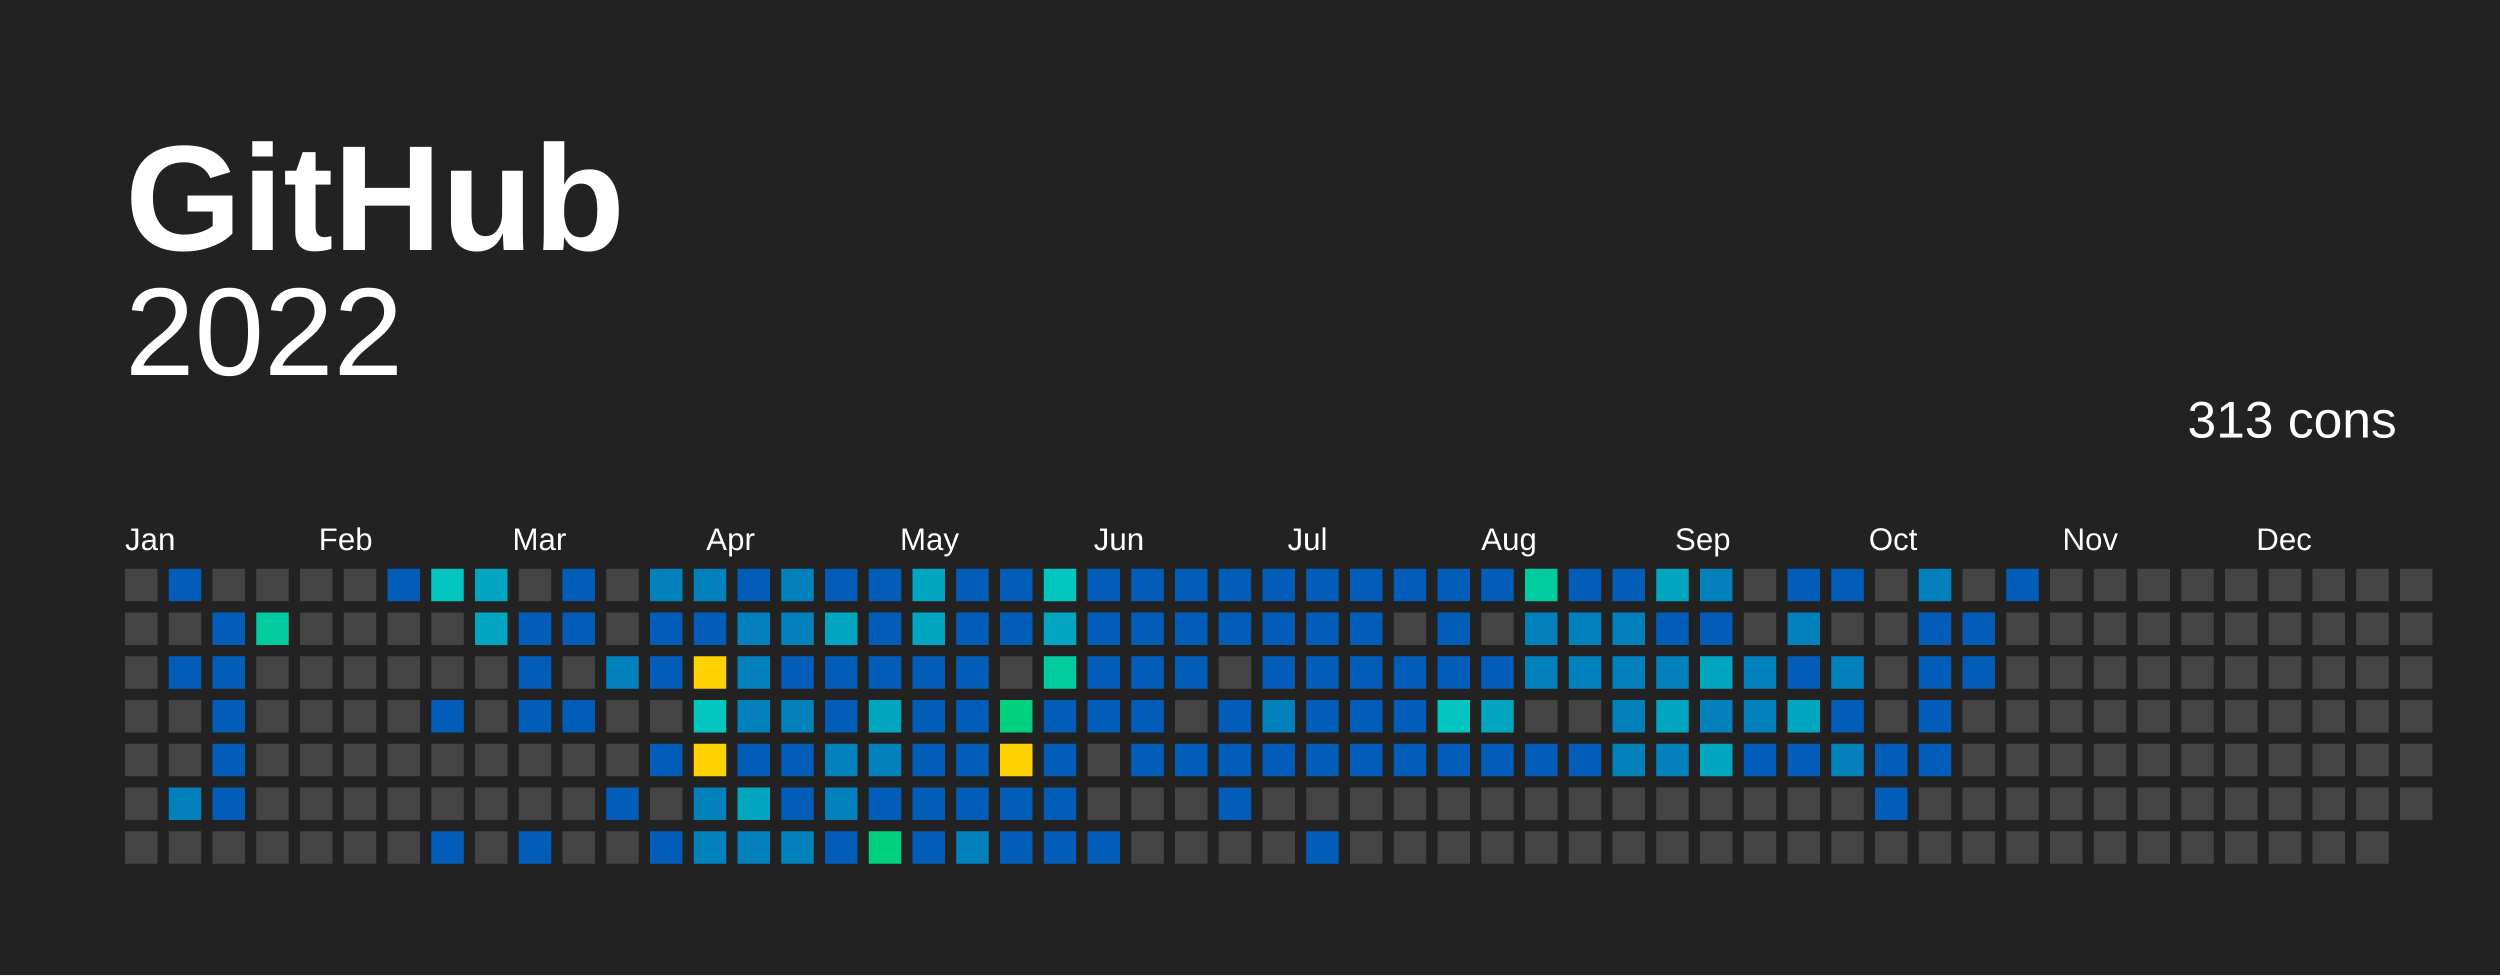
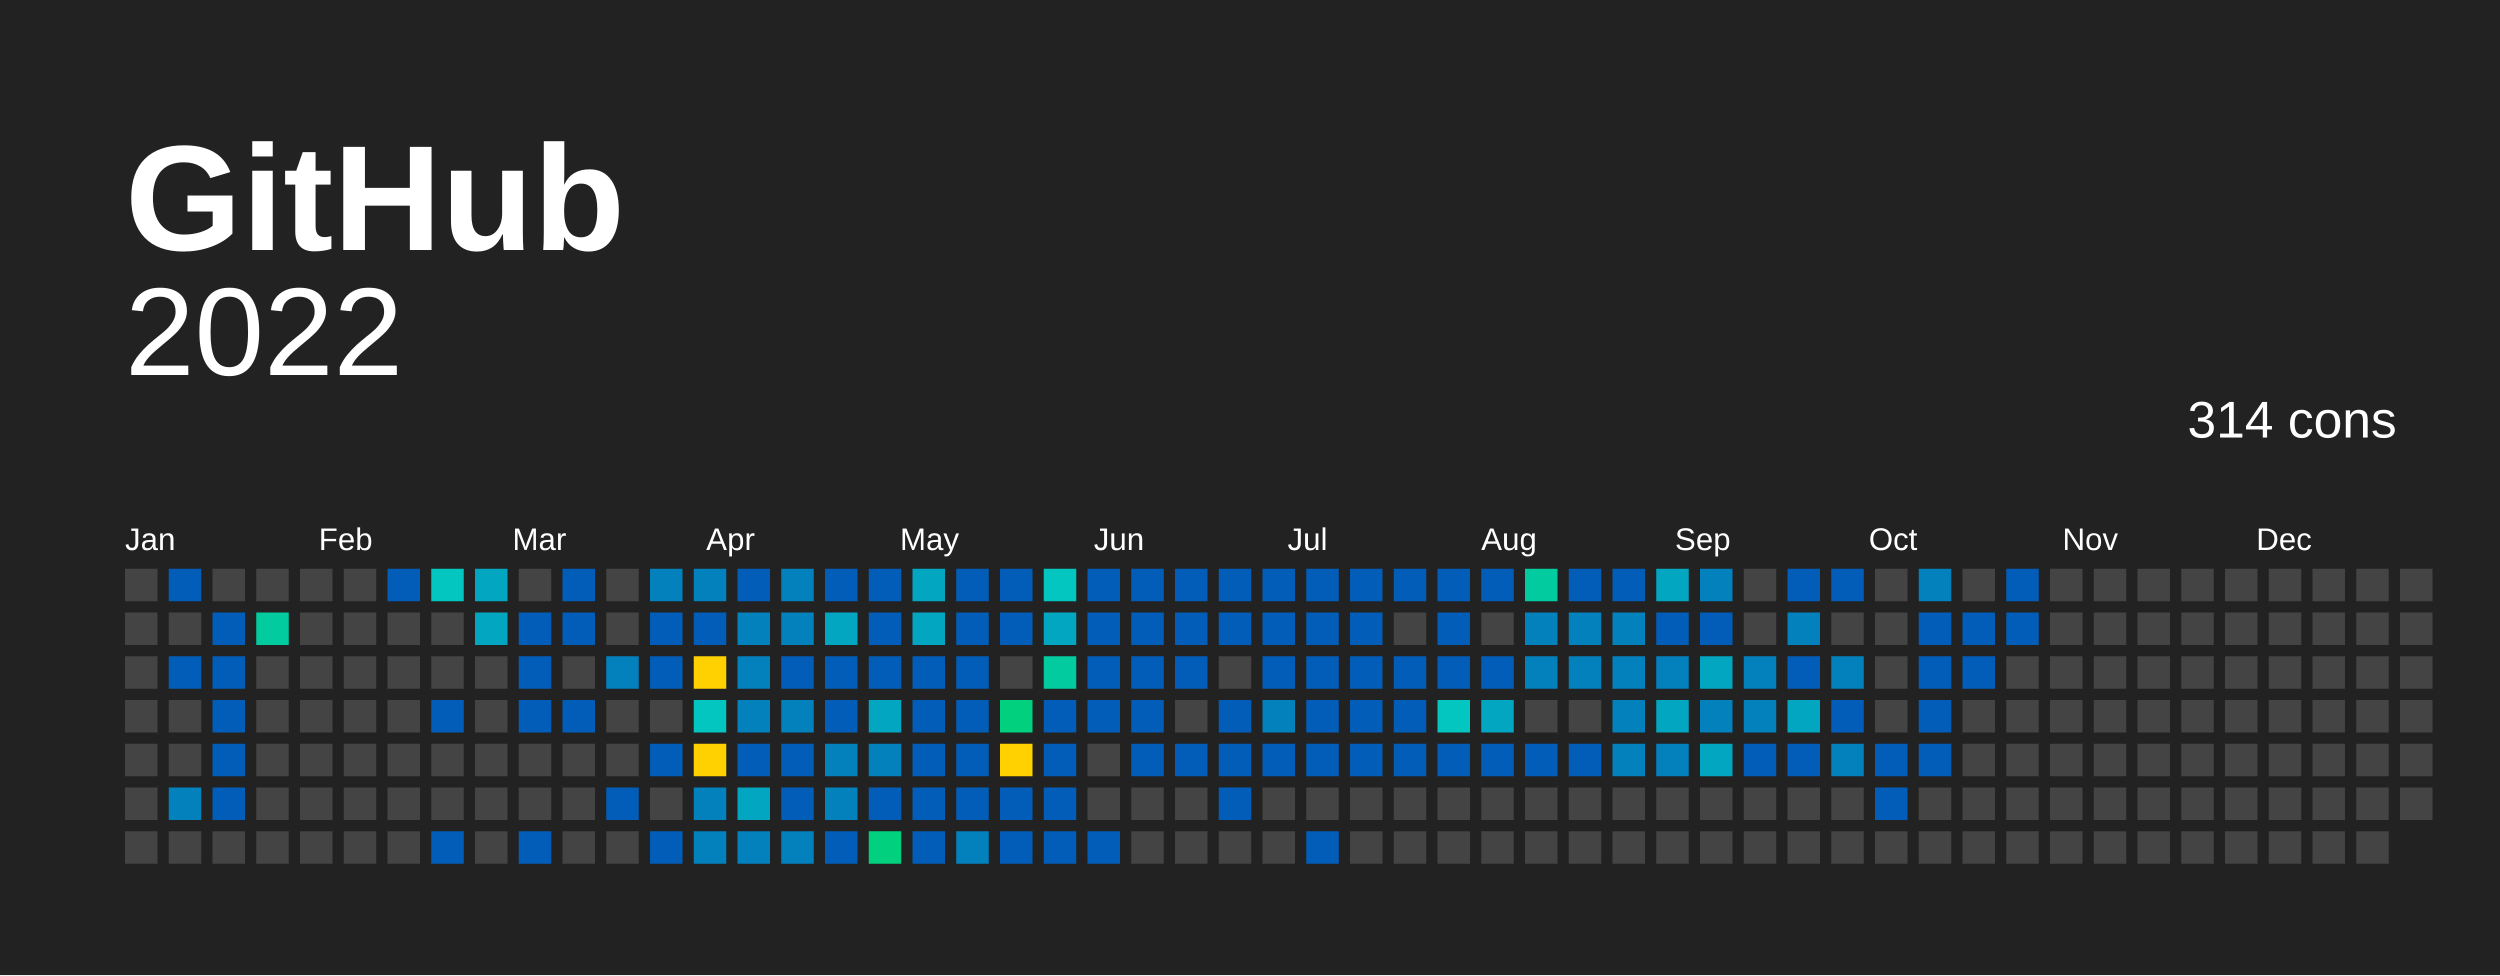
<svg xmlns="http://www.w3.org/2000/svg" baseProfile="full" height="78mm" version="1.1" viewBox="0,0,200,78" width="200mm">
  <defs />
  <rect fill="#222222" height="78" width="200" x="0" y="0" />
  <text fill="#FFFFFF" style="font-size:12px; font-family:Arial; font-weight:bold;" x="10" y="20">  GitHub</text>
  <text alignment-baseline="hanging" fill="#FFFFFF" style="font-size:10.0px; font-family:Arial;" x="10" y="30">2022</text>
-   <text alignment-baseline="hanging" fill="#FFFFFF" style="font-size:4.125px; font-family:Arial;" x="175" y="35">313 cons</text>
+   <text alignment-baseline="hanging" fill="#FFFFFF" style="font-size:4.125px; font-family:Arial;" x="175" y="35">314 cons</text>
  <text fill="#FFFFFF" style="font-size:2.5px; font-family:Arial" x="10.0" y="44">Jan</text>
  <text fill="#FFFFFF" style="font-size:2.5px; font-family:Arial" x="25.5" y="44">Feb</text>
  <text fill="#FFFFFF" style="font-size:2.5px; font-family:Arial" x="41.0" y="44">Mar</text>
  <text fill="#FFFFFF" style="font-size:2.5px; font-family:Arial" x="56.5" y="44">Apr</text>
  <text fill="#FFFFFF" style="font-size:2.5px; font-family:Arial" x="72.0" y="44">May</text>
  <text fill="#FFFFFF" style="font-size:2.5px; font-family:Arial" x="87.5" y="44">Jun</text>
  <text fill="#FFFFFF" style="font-size:2.5px; font-family:Arial" x="103.0" y="44">Jul</text>
  <text fill="#FFFFFF" style="font-size:2.5px; font-family:Arial" x="118.5" y="44">Aug</text>
  <text fill="#FFFFFF" style="font-size:2.5px; font-family:Arial" x="134.0" y="44">Sep</text>
  <text fill="#FFFFFF" style="font-size:2.5px; font-family:Arial" x="149.5" y="44">Oct</text>
  <text fill="#FFFFFF" style="font-size:2.5px; font-family:Arial" x="165.0" y="44">Nov</text>
  <text fill="#FFFFFF" style="font-size:2.5px; font-family:Arial" x="180.5" y="44">Dec</text>
  <rect fill="#444444" height="2.6" width="2.6" x="10.0" y="45.5" />
  <rect fill="#444444" height="2.6" width="2.6" x="10.0" y="49.0" />
  <rect fill="#444444" height="2.6" width="2.6" x="10.0" y="52.5" />
  <rect fill="#444444" height="2.6" width="2.6" x="10.0" y="56.0" />
  <rect fill="#444444" height="2.6" width="2.6" x="10.0" y="59.5" />
  <rect fill="#444444" height="2.6" width="2.6" x="10.0" y="63.0" />
  <rect fill="#444444" height="2.6" width="2.6" x="10.0" y="66.5" />
  <rect fill="#025db8" height="2.6" width="2.6" x="13.5" y="45.5" />
  <rect fill="#444444" height="2.6" width="2.6" x="13.5" y="49.0" />
  <rect fill="#025db8" height="2.6" width="2.6" x="13.5" y="52.5" />
  <rect fill="#444444" height="2.6" width="2.6" x="13.5" y="56.0" />
  <rect fill="#444444" height="2.6" width="2.6" x="13.5" y="59.5" />
  <rect fill="#0281bd" height="2.6" width="2.6" x="13.5" y="63.0" />
  <rect fill="#444444" height="2.6" width="2.6" x="13.5" y="66.5" />
  <rect fill="#444444" height="2.6" width="2.6" x="17.0" y="45.5" />
  <rect fill="#025db8" height="2.6" width="2.6" x="17.0" y="49.0" />
  <rect fill="#025db8" height="2.6" width="2.6" x="17.0" y="52.5" />
  <rect fill="#025db8" height="2.6" width="2.6" x="17.0" y="56.0" />
  <rect fill="#025db8" height="2.6" width="2.6" x="17.0" y="59.5" />
  <rect fill="#025db8" height="2.6" width="2.6" x="17.0" y="63.0" />
  <rect fill="#444444" height="2.6" width="2.6" x="17.0" y="66.5" />
  <rect fill="#444444" height="2.6" width="2.6" x="20.5" y="45.5" />
  <rect fill="#02cba0" height="2.6" width="2.6" x="20.5" y="49.0" />
  <rect fill="#444444" height="2.6" width="2.6" x="20.5" y="52.5" />
  <rect fill="#444444" height="2.6" width="2.6" x="20.5" y="56.0" />
  <rect fill="#444444" height="2.6" width="2.6" x="20.5" y="59.5" />
  <rect fill="#444444" height="2.6" width="2.6" x="20.5" y="63.0" />
  <rect fill="#444444" height="2.6" width="2.6" x="20.5" y="66.5" />
  <rect fill="#444444" height="2.6" width="2.6" x="24.0" y="45.5" />
  <rect fill="#444444" height="2.6" width="2.6" x="24.0" y="49.0" />
  <rect fill="#444444" height="2.6" width="2.6" x="24.0" y="52.5" />
  <rect fill="#444444" height="2.6" width="2.6" x="24.0" y="56.0" />
  <rect fill="#444444" height="2.6" width="2.6" x="24.0" y="59.5" />
  <rect fill="#444444" height="2.6" width="2.6" x="24.0" y="63.0" />
  <rect fill="#444444" height="2.6" width="2.6" x="24.0" y="66.5" />
  <rect fill="#444444" height="2.6" width="2.6" x="27.5" y="45.5" />
  <rect fill="#444444" height="2.6" width="2.6" x="27.5" y="49.0" />
  <rect fill="#444444" height="2.6" width="2.6" x="27.5" y="52.5" />
  <rect fill="#444444" height="2.6" width="2.6" x="27.5" y="56.0" />
  <rect fill="#444444" height="2.6" width="2.6" x="27.5" y="59.5" />
  <rect fill="#444444" height="2.6" width="2.6" x="27.5" y="63.0" />
  <rect fill="#444444" height="2.6" width="2.6" x="27.5" y="66.5" />
  <rect fill="#025db8" height="2.6" width="2.6" x="31.0" y="45.5" />
  <rect fill="#444444" height="2.6" width="2.6" x="31.0" y="49.0" />
  <rect fill="#444444" height="2.6" width="2.6" x="31.0" y="52.5" />
  <rect fill="#444444" height="2.6" width="2.6" x="31.0" y="56.0" />
  <rect fill="#444444" height="2.6" width="2.6" x="31.0" y="59.5" />
  <rect fill="#444444" height="2.6" width="2.6" x="31.0" y="63.0" />
  <rect fill="#444444" height="2.6" width="2.6" x="31.0" y="66.5" />
  <rect fill="#02c6bf" height="2.6" width="2.6" x="34.5" y="45.5" />
  <rect fill="#444444" height="2.6" width="2.6" x="34.5" y="49.0" />
  <rect fill="#444444" height="2.6" width="2.6" x="34.5" y="52.5" />
  <rect fill="#025db8" height="2.6" width="2.6" x="34.5" y="56.0" />
  <rect fill="#444444" height="2.6" width="2.6" x="34.5" y="59.5" />
  <rect fill="#444444" height="2.6" width="2.6" x="34.5" y="63.0" />
  <rect fill="#025db8" height="2.6" width="2.6" x="34.5" y="66.5" />
  <rect fill="#02a6c1" height="2.6" width="2.6" x="38.0" y="45.5" />
  <rect fill="#02a6c1" height="2.6" width="2.6" x="38.0" y="49.0" />
  <rect fill="#444444" height="2.6" width="2.6" x="38.0" y="52.5" />
  <rect fill="#444444" height="2.6" width="2.6" x="38.0" y="56.0" />
  <rect fill="#444444" height="2.6" width="2.6" x="38.0" y="59.5" />
  <rect fill="#444444" height="2.6" width="2.6" x="38.0" y="63.0" />
  <rect fill="#444444" height="2.6" width="2.6" x="38.0" y="66.5" />
  <rect fill="#444444" height="2.6" width="2.6" x="41.5" y="45.5" />
  <rect fill="#025db8" height="2.6" width="2.6" x="41.5" y="49.0" />
  <rect fill="#025db8" height="2.6" width="2.6" x="41.5" y="52.5" />
  <rect fill="#025db8" height="2.6" width="2.6" x="41.5" y="56.0" />
  <rect fill="#444444" height="2.6" width="2.6" x="41.5" y="59.5" />
  <rect fill="#444444" height="2.6" width="2.6" x="41.5" y="63.0" />
  <rect fill="#025db8" height="2.6" width="2.6" x="41.5" y="66.5" />
  <rect fill="#025db8" height="2.6" width="2.6" x="45.0" y="45.5" />
  <rect fill="#025db8" height="2.6" width="2.6" x="45.0" y="49.0" />
  <rect fill="#444444" height="2.6" width="2.6" x="45.0" y="52.5" />
  <rect fill="#025db8" height="2.6" width="2.6" x="45.0" y="56.0" />
  <rect fill="#444444" height="2.6" width="2.6" x="45.0" y="59.5" />
  <rect fill="#444444" height="2.6" width="2.6" x="45.0" y="63.0" />
  <rect fill="#444444" height="2.6" width="2.6" x="45.0" y="66.5" />
  <rect fill="#444444" height="2.6" width="2.6" x="48.5" y="45.5" />
  <rect fill="#444444" height="2.6" width="2.6" x="48.5" y="49.0" />
  <rect fill="#0281bd" height="2.6" width="2.6" x="48.5" y="52.5" />
  <rect fill="#444444" height="2.6" width="2.6" x="48.5" y="56.0" />
  <rect fill="#444444" height="2.6" width="2.6" x="48.5" y="59.5" />
  <rect fill="#025db8" height="2.6" width="2.6" x="48.5" y="63.0" />
  <rect fill="#444444" height="2.6" width="2.6" x="48.5" y="66.5" />
  <rect fill="#0281bd" height="2.6" width="2.6" x="52.0" y="45.5" />
  <rect fill="#025db8" height="2.6" width="2.6" x="52.0" y="49.0" />
  <rect fill="#025db8" height="2.6" width="2.6" x="52.0" y="52.5" />
  <rect fill="#444444" height="2.6" width="2.6" x="52.0" y="56.0" />
  <rect fill="#025db8" height="2.6" width="2.6" x="52.0" y="59.5" />
  <rect fill="#444444" height="2.6" width="2.6" x="52.0" y="63.0" />
  <rect fill="#025db8" height="2.6" width="2.6" x="52.0" y="66.5" />
  <rect fill="#0281bd" height="2.6" width="2.6" x="55.5" y="45.5" />
  <rect fill="#025db8" height="2.6" width="2.6" x="55.5" y="49.0" />
  <rect fill="#ffd100" height="2.6" width="2.6" x="55.5" y="52.5" />
  <rect fill="#02c6bf" height="2.6" width="2.6" x="55.5" y="56.0" />
  <rect fill="#ffd100" height="2.6" width="2.6" x="55.5" y="59.5" />
  <rect fill="#0281bd" height="2.6" width="2.6" x="55.5" y="63.0" />
  <rect fill="#0281bd" height="2.6" width="2.6" x="55.5" y="66.5" />
  <rect fill="#025db8" height="2.6" width="2.6" x="59.0" y="45.5" />
  <rect fill="#0281bd" height="2.6" width="2.6" x="59.0" y="49.0" />
  <rect fill="#0281bd" height="2.6" width="2.6" x="59.0" y="52.5" />
  <rect fill="#0281bd" height="2.6" width="2.6" x="59.0" y="56.0" />
  <rect fill="#025db8" height="2.6" width="2.6" x="59.0" y="59.5" />
  <rect fill="#02a6c1" height="2.6" width="2.6" x="59.0" y="63.0" />
  <rect fill="#0281bd" height="2.6" width="2.6" x="59.0" y="66.5" />
  <rect fill="#0281bd" height="2.6" width="2.6" x="62.5" y="45.5" />
  <rect fill="#0281bd" height="2.6" width="2.6" x="62.5" y="49.0" />
  <rect fill="#025db8" height="2.6" width="2.6" x="62.5" y="52.5" />
  <rect fill="#0281bd" height="2.6" width="2.6" x="62.5" y="56.0" />
  <rect fill="#025db8" height="2.6" width="2.6" x="62.5" y="59.5" />
  <rect fill="#025db8" height="2.6" width="2.6" x="62.5" y="63.0" />
  <rect fill="#0281bd" height="2.6" width="2.6" x="62.5" y="66.5" />
  <rect fill="#025db8" height="2.6" width="2.6" x="66.0" y="45.5" />
  <rect fill="#02a6c1" height="2.6" width="2.6" x="66.0" y="49.0" />
  <rect fill="#025db8" height="2.6" width="2.6" x="66.0" y="52.5" />
  <rect fill="#025db8" height="2.6" width="2.6" x="66.0" y="56.0" />
  <rect fill="#0281bd" height="2.6" width="2.6" x="66.0" y="59.5" />
  <rect fill="#0281bd" height="2.6" width="2.6" x="66.0" y="63.0" />
  <rect fill="#025db8" height="2.6" width="2.6" x="66.0" y="66.5" />
  <rect fill="#025db8" height="2.6" width="2.6" x="69.5" y="45.5" />
  <rect fill="#025db8" height="2.6" width="2.6" x="69.5" y="49.0" />
  <rect fill="#025db8" height="2.6" width="2.6" x="69.5" y="52.5" />
  <rect fill="#02a6c1" height="2.6" width="2.6" x="69.5" y="56.0" />
  <rect fill="#0281bd" height="2.6" width="2.6" x="69.5" y="59.5" />
  <rect fill="#025db8" height="2.6" width="2.6" x="69.5" y="63.0" />
  <rect fill="#01d07e" height="2.6" width="2.6" x="69.5" y="66.5" />
  <rect fill="#02a6c1" height="2.6" width="2.6" x="73.0" y="45.5" />
  <rect fill="#02a6c1" height="2.6" width="2.6" x="73.0" y="49.0" />
  <rect fill="#025db8" height="2.6" width="2.6" x="73.0" y="52.5" />
  <rect fill="#025db8" height="2.6" width="2.6" x="73.0" y="56.0" />
  <rect fill="#025db8" height="2.6" width="2.6" x="73.0" y="59.5" />
  <rect fill="#025db8" height="2.6" width="2.6" x="73.0" y="63.0" />
  <rect fill="#025db8" height="2.6" width="2.6" x="73.0" y="66.5" />
  <rect fill="#025db8" height="2.6" width="2.6" x="76.5" y="45.5" />
  <rect fill="#025db8" height="2.6" width="2.6" x="76.5" y="49.0" />
  <rect fill="#025db8" height="2.6" width="2.6" x="76.5" y="52.5" />
  <rect fill="#025db8" height="2.6" width="2.6" x="76.5" y="56.0" />
  <rect fill="#025db8" height="2.6" width="2.6" x="76.5" y="59.5" />
  <rect fill="#025db8" height="2.6" width="2.6" x="76.5" y="63.0" />
  <rect fill="#0281bd" height="2.6" width="2.6" x="76.5" y="66.5" />
  <rect fill="#025db8" height="2.6" width="2.6" x="80.0" y="45.5" />
  <rect fill="#025db8" height="2.6" width="2.6" x="80.0" y="49.0" />
  <rect fill="#444444" height="2.6" width="2.6" x="80.0" y="52.5" />
  <rect fill="#01d07e" height="2.6" width="2.6" x="80.0" y="56.0" />
  <rect fill="#FFD100" height="2.6" width="2.6" x="80.0" y="59.5" />
  <rect fill="#025db8" height="2.6" width="2.6" x="80.0" y="63.0" />
  <rect fill="#025db8" height="2.6" width="2.6" x="80.0" y="66.5" />
  <rect fill="#02c6bf" height="2.6" width="2.6" x="83.5" y="45.5" />
  <rect fill="#02a6c1" height="2.6" width="2.6" x="83.5" y="49.0" />
  <rect fill="#02cba0" height="2.6" width="2.6" x="83.5" y="52.5" />
  <rect fill="#025db8" height="2.6" width="2.6" x="83.5" y="56.0" />
  <rect fill="#025db8" height="2.6" width="2.6" x="83.5" y="59.5" />
  <rect fill="#025db8" height="2.6" width="2.6" x="83.5" y="63.0" />
  <rect fill="#025db8" height="2.6" width="2.6" x="83.5" y="66.5" />
  <rect fill="#025db8" height="2.6" width="2.6" x="87.0" y="45.5" />
  <rect fill="#025db8" height="2.6" width="2.6" x="87.0" y="49.0" />
  <rect fill="#025db8" height="2.6" width="2.6" x="87.0" y="52.5" />
  <rect fill="#025db8" height="2.6" width="2.6" x="87.0" y="56.0" />
  <rect fill="#444444" height="2.6" width="2.6" x="87.0" y="59.5" />
  <rect fill="#444444" height="2.6" width="2.6" x="87.0" y="63.0" />
  <rect fill="#025db8" height="2.6" width="2.6" x="87.0" y="66.5" />
  <rect fill="#025db8" height="2.6" width="2.6" x="90.5" y="45.5" />
  <rect fill="#025db8" height="2.6" width="2.6" x="90.5" y="49.0" />
  <rect fill="#025db8" height="2.6" width="2.6" x="90.5" y="52.5" />
  <rect fill="#025db8" height="2.6" width="2.6" x="90.5" y="56.0" />
  <rect fill="#025db8" height="2.6" width="2.6" x="90.5" y="59.5" />
  <rect fill="#444444" height="2.6" width="2.6" x="90.5" y="63.0" />
  <rect fill="#444444" height="2.6" width="2.6" x="90.5" y="66.5" />
  <rect fill="#025db8" height="2.6" width="2.6" x="94.0" y="45.5" />
  <rect fill="#025db8" height="2.6" width="2.6" x="94.0" y="49.0" />
  <rect fill="#025db8" height="2.6" width="2.6" x="94.0" y="52.5" />
  <rect fill="#444444" height="2.6" width="2.6" x="94.0" y="56.0" />
  <rect fill="#025db8" height="2.6" width="2.6" x="94.0" y="59.5" />
  <rect fill="#444444" height="2.6" width="2.6" x="94.0" y="63.0" />
  <rect fill="#444444" height="2.6" width="2.6" x="94.0" y="66.5" />
  <rect fill="#025db8" height="2.6" width="2.6" x="97.5" y="45.5" />
  <rect fill="#025db8" height="2.6" width="2.6" x="97.5" y="49.0" />
  <rect fill="#444444" height="2.6" width="2.6" x="97.5" y="52.5" />
  <rect fill="#025db8" height="2.6" width="2.6" x="97.5" y="56.0" />
  <rect fill="#025db8" height="2.6" width="2.6" x="97.5" y="59.5" />
  <rect fill="#025db8" height="2.6" width="2.6" x="97.5" y="63.0" />
  <rect fill="#444444" height="2.6" width="2.6" x="97.5" y="66.5" />
  <rect fill="#025db8" height="2.6" width="2.6" x="101.0" y="45.5" />
  <rect fill="#025db8" height="2.6" width="2.6" x="101.0" y="49.0" />
  <rect fill="#025db8" height="2.6" width="2.6" x="101.0" y="52.5" />
  <rect fill="#0281bd" height="2.6" width="2.6" x="101.0" y="56.0" />
  <rect fill="#025db8" height="2.6" width="2.6" x="101.0" y="59.5" />
  <rect fill="#444444" height="2.6" width="2.6" x="101.0" y="63.0" />
  <rect fill="#444444" height="2.6" width="2.6" x="101.0" y="66.5" />
  <rect fill="#025db8" height="2.6" width="2.6" x="104.5" y="45.5" />
  <rect fill="#025db8" height="2.6" width="2.6" x="104.5" y="49.0" />
  <rect fill="#025db8" height="2.6" width="2.6" x="104.5" y="52.5" />
  <rect fill="#025db8" height="2.6" width="2.6" x="104.5" y="56.0" />
  <rect fill="#025db8" height="2.6" width="2.6" x="104.5" y="59.5" />
  <rect fill="#444444" height="2.6" width="2.6" x="104.5" y="63.0" />
  <rect fill="#025db8" height="2.6" width="2.6" x="104.5" y="66.5" />
  <rect fill="#025db8" height="2.6" width="2.6" x="108.0" y="45.5" />
  <rect fill="#025db8" height="2.6" width="2.6" x="108.0" y="49.0" />
  <rect fill="#025db8" height="2.6" width="2.6" x="108.0" y="52.5" />
  <rect fill="#025db8" height="2.6" width="2.6" x="108.0" y="56.0" />
  <rect fill="#025db8" height="2.6" width="2.6" x="108.0" y="59.5" />
  <rect fill="#444444" height="2.6" width="2.6" x="108.0" y="63.0" />
  <rect fill="#444444" height="2.6" width="2.6" x="108.0" y="66.5" />
  <rect fill="#025db8" height="2.6" width="2.6" x="111.5" y="45.5" />
  <rect fill="#444444" height="2.6" width="2.6" x="111.5" y="49.0" />
  <rect fill="#025db8" height="2.6" width="2.6" x="111.5" y="52.5" />
  <rect fill="#025db8" height="2.6" width="2.6" x="111.5" y="56.0" />
  <rect fill="#025db8" height="2.6" width="2.6" x="111.5" y="59.5" />
  <rect fill="#444444" height="2.6" width="2.6" x="111.5" y="63.0" />
  <rect fill="#444444" height="2.6" width="2.6" x="111.5" y="66.5" />
  <rect fill="#025db8" height="2.6" width="2.6" x="115.0" y="45.5" />
  <rect fill="#025db8" height="2.6" width="2.6" x="115.0" y="49.0" />
  <rect fill="#025db8" height="2.6" width="2.6" x="115.0" y="52.5" />
  <rect fill="#02c6bf" height="2.6" width="2.6" x="115.0" y="56.0" />
  <rect fill="#025db8" height="2.6" width="2.6" x="115.0" y="59.5" />
  <rect fill="#444444" height="2.6" width="2.6" x="115.0" y="63.0" />
  <rect fill="#444444" height="2.6" width="2.6" x="115.0" y="66.5" />
  <rect fill="#025db8" height="2.6" width="2.6" x="118.5" y="45.5" />
  <rect fill="#444444" height="2.6" width="2.6" x="118.5" y="49.0" />
  <rect fill="#025db8" height="2.6" width="2.6" x="118.5" y="52.5" />
  <rect fill="#02a6c1" height="2.6" width="2.6" x="118.5" y="56.0" />
  <rect fill="#025db8" height="2.6" width="2.6" x="118.5" y="59.5" />
  <rect fill="#444444" height="2.6" width="2.6" x="118.5" y="63.0" />
  <rect fill="#444444" height="2.6" width="2.6" x="118.5" y="66.5" />
  <rect fill="#02cba0" height="2.6" width="2.6" x="122.0" y="45.5" />
  <rect fill="#0281bd" height="2.6" width="2.6" x="122.0" y="49.0" />
  <rect fill="#0281bd" height="2.6" width="2.6" x="122.0" y="52.5" />
  <rect fill="#444444" height="2.6" width="2.6" x="122.0" y="56.0" />
  <rect fill="#025db8" height="2.6" width="2.6" x="122.0" y="59.5" />
  <rect fill="#444444" height="2.6" width="2.6" x="122.0" y="63.0" />
  <rect fill="#444444" height="2.6" width="2.6" x="122.0" y="66.5" />
  <rect fill="#025db8" height="2.6" width="2.6" x="125.5" y="45.5" />
  <rect fill="#0281bd" height="2.6" width="2.6" x="125.5" y="49.0" />
  <rect fill="#0281bd" height="2.6" width="2.6" x="125.5" y="52.5" />
  <rect fill="#444444" height="2.6" width="2.6" x="125.5" y="56.0" />
  <rect fill="#025db8" height="2.6" width="2.6" x="125.5" y="59.5" />
  <rect fill="#444444" height="2.6" width="2.6" x="125.5" y="63.0" />
  <rect fill="#444444" height="2.6" width="2.6" x="125.5" y="66.5" />
  <rect fill="#025db8" height="2.6" width="2.6" x="129.0" y="45.5" />
  <rect fill="#0281bd" height="2.6" width="2.6" x="129.0" y="49.0" />
  <rect fill="#0281bd" height="2.6" width="2.6" x="129.0" y="52.5" />
  <rect fill="#0281bd" height="2.6" width="2.6" x="129.0" y="56.0" />
  <rect fill="#0281bd" height="2.6" width="2.6" x="129.0" y="59.5" />
  <rect fill="#444444" height="2.6" width="2.6" x="129.0" y="63.0" />
  <rect fill="#444444" height="2.6" width="2.6" x="129.0" y="66.5" />
  <rect fill="#02a6c1" height="2.6" width="2.6" x="132.5" y="45.5" />
  <rect fill="#025db8" height="2.6" width="2.6" x="132.5" y="49.0" />
  <rect fill="#0281bd" height="2.6" width="2.6" x="132.5" y="52.5" />
  <rect fill="#02a6c1" height="2.6" width="2.6" x="132.5" y="56.0" />
  <rect fill="#0281bd" height="2.6" width="2.6" x="132.5" y="59.5" />
  <rect fill="#444444" height="2.6" width="2.6" x="132.5" y="63.0" />
  <rect fill="#444444" height="2.6" width="2.6" x="132.5" y="66.5" />
  <rect fill="#0281bd" height="2.6" width="2.6" x="136.0" y="45.5" />
  <rect fill="#025db8" height="2.6" width="2.6" x="136.0" y="49.0" />
  <rect fill="#02a6c1" height="2.6" width="2.6" x="136.0" y="52.5" />
  <rect fill="#0281bd" height="2.6" width="2.6" x="136.0" y="56.0" />
  <rect fill="#02a6c1" height="2.6" width="2.6" x="136.0" y="59.5" />
  <rect fill="#444444" height="2.6" width="2.6" x="136.0" y="63.0" />
  <rect fill="#444444" height="2.6" width="2.6" x="136.0" y="66.5" />
  <rect fill="#444444" height="2.6" width="2.6" x="139.5" y="45.5" />
  <rect fill="#444444" height="2.6" width="2.6" x="139.5" y="49.0" />
  <rect fill="#0281bd" height="2.6" width="2.6" x="139.5" y="52.5" />
  <rect fill="#0281bd" height="2.6" width="2.6" x="139.5" y="56.0" />
  <rect fill="#025db8" height="2.6" width="2.6" x="139.5" y="59.5" />
  <rect fill="#444444" height="2.6" width="2.6" x="139.5" y="63.0" />
  <rect fill="#444444" height="2.6" width="2.6" x="139.5" y="66.5" />
  <rect fill="#025db8" height="2.6" width="2.6" x="143.0" y="45.5" />
  <rect fill="#0281bd" height="2.6" width="2.6" x="143.0" y="49.0" />
  <rect fill="#025db8" height="2.6" width="2.6" x="143.0" y="52.5" />
  <rect fill="#02a6c1" height="2.6" width="2.6" x="143.0" y="56.0" />
  <rect fill="#025db8" height="2.6" width="2.6" x="143.0" y="59.5" />
  <rect fill="#444444" height="2.6" width="2.6" x="143.0" y="63.0" />
  <rect fill="#444444" height="2.6" width="2.6" x="143.0" y="66.5" />
  <rect fill="#025db8" height="2.6" width="2.6" x="146.5" y="45.5" />
  <rect fill="#444444" height="2.6" width="2.6" x="146.5" y="49.0" />
  <rect fill="#0281bd" height="2.6" width="2.6" x="146.5" y="52.5" />
  <rect fill="#025db8" height="2.6" width="2.6" x="146.5" y="56.0" />
  <rect fill="#0281bd" height="2.6" width="2.6" x="146.5" y="59.5" />
  <rect fill="#444444" height="2.6" width="2.6" x="146.5" y="63.0" />
  <rect fill="#444444" height="2.6" width="2.6" x="146.5" y="66.5" />
  <rect fill="#444444" height="2.6" width="2.6" x="150.0" y="45.5" />
  <rect fill="#444444" height="2.6" width="2.6" x="150.0" y="49.0" />
  <rect fill="#444444" height="2.6" width="2.6" x="150.0" y="52.5" />
  <rect fill="#444444" height="2.6" width="2.6" x="150.0" y="56.0" />
  <rect fill="#025db8" height="2.6" width="2.6" x="150.0" y="59.5" />
  <rect fill="#025db8" height="2.6" width="2.6" x="150.0" y="63.0" />
  <rect fill="#444444" height="2.6" width="2.6" x="150.0" y="66.5" />
  <rect fill="#0281bd" height="2.6" width="2.6" x="153.5" y="45.5" />
  <rect fill="#025db8" height="2.6" width="2.6" x="153.5" y="49.0" />
  <rect fill="#025db8" height="2.6" width="2.6" x="153.5" y="52.5" />
  <rect fill="#025db8" height="2.6" width="2.6" x="153.5" y="56.0" />
  <rect fill="#025db8" height="2.6" width="2.6" x="153.5" y="59.5" />
  <rect fill="#444444" height="2.6" width="2.6" x="153.5" y="63.0" />
  <rect fill="#444444" height="2.6" width="2.6" x="153.5" y="66.5" />
  <rect fill="#444444" height="2.6" width="2.6" x="157.0" y="45.5" />
  <rect fill="#025db8" height="2.6" width="2.6" x="157.0" y="49.0" />
  <rect fill="#025db8" height="2.6" width="2.6" x="157.0" y="52.5" />
  <rect fill="#444444" height="2.6" width="2.6" x="157.0" y="56.0" />
  <rect fill="#444444" height="2.6" width="2.6" x="157.0" y="59.5" />
  <rect fill="#444444" height="2.6" width="2.6" x="157.0" y="63.0" />
  <rect fill="#444444" height="2.6" width="2.6" x="157.0" y="66.5" />
  <rect fill="#025db8" height="2.6" width="2.6" x="160.5" y="45.5" />
-   <rect fill="#444444" height="2.6" width="2.6" x="160.5" y="49.0" />
+   <rect fill="#025db8" height="2.6" width="2.6" x="160.5" y="49.0" />
  <rect fill="#444444" height="2.6" width="2.6" x="160.5" y="52.5" />
  <rect fill="#444444" height="2.6" width="2.6" x="160.5" y="56.0" />
  <rect fill="#444444" height="2.6" width="2.6" x="160.5" y="59.5" />
  <rect fill="#444444" height="2.6" width="2.6" x="160.5" y="63.0" />
  <rect fill="#444444" height="2.6" width="2.6" x="160.5" y="66.5" />
  <rect fill="#444444" height="2.6" width="2.6" x="164.0" y="45.5" />
  <rect fill="#444444" height="2.6" width="2.6" x="164.0" y="49.0" />
  <rect fill="#444444" height="2.6" width="2.6" x="164.0" y="52.5" />
  <rect fill="#444444" height="2.6" width="2.6" x="164.0" y="56.0" />
  <rect fill="#444444" height="2.6" width="2.6" x="164.0" y="59.5" />
  <rect fill="#444444" height="2.6" width="2.6" x="164.0" y="63.0" />
  <rect fill="#444444" height="2.6" width="2.6" x="164.0" y="66.5" />
  <rect fill="#444444" height="2.6" width="2.6" x="167.5" y="45.5" />
  <rect fill="#444444" height="2.6" width="2.6" x="167.5" y="49.0" />
  <rect fill="#444444" height="2.6" width="2.6" x="167.5" y="52.5" />
  <rect fill="#444444" height="2.6" width="2.6" x="167.5" y="56.0" />
  <rect fill="#444444" height="2.6" width="2.6" x="167.5" y="59.5" />
  <rect fill="#444444" height="2.6" width="2.6" x="167.5" y="63.0" />
  <rect fill="#444444" height="2.6" width="2.6" x="167.5" y="66.5" />
  <rect fill="#444444" height="2.6" width="2.6" x="171.0" y="45.5" />
  <rect fill="#444444" height="2.6" width="2.6" x="171.0" y="49.0" />
  <rect fill="#444444" height="2.6" width="2.6" x="171.0" y="52.5" />
  <rect fill="#444444" height="2.6" width="2.6" x="171.0" y="56.0" />
  <rect fill="#444444" height="2.6" width="2.6" x="171.0" y="59.5" />
  <rect fill="#444444" height="2.6" width="2.6" x="171.0" y="63.0" />
  <rect fill="#444444" height="2.6" width="2.6" x="171.0" y="66.5" />
  <rect fill="#444444" height="2.6" width="2.6" x="174.5" y="45.5" />
  <rect fill="#444444" height="2.6" width="2.6" x="174.5" y="49.0" />
  <rect fill="#444444" height="2.6" width="2.6" x="174.5" y="52.5" />
  <rect fill="#444444" height="2.6" width="2.6" x="174.5" y="56.0" />
  <rect fill="#444444" height="2.6" width="2.6" x="174.5" y="59.5" />
  <rect fill="#444444" height="2.6" width="2.6" x="174.5" y="63.0" />
  <rect fill="#444444" height="2.6" width="2.6" x="174.5" y="66.5" />
  <rect fill="#444444" height="2.6" width="2.6" x="178.0" y="45.5" />
  <rect fill="#444444" height="2.6" width="2.6" x="178.0" y="49.0" />
  <rect fill="#444444" height="2.6" width="2.6" x="178.0" y="52.5" />
  <rect fill="#444444" height="2.6" width="2.6" x="178.0" y="56.0" />
  <rect fill="#444444" height="2.6" width="2.6" x="178.0" y="59.5" />
  <rect fill="#444444" height="2.6" width="2.6" x="178.0" y="63.0" />
  <rect fill="#444444" height="2.6" width="2.6" x="178.0" y="66.5" />
  <rect fill="#444444" height="2.6" width="2.6" x="181.5" y="45.5" />
  <rect fill="#444444" height="2.6" width="2.6" x="181.5" y="49.0" />
  <rect fill="#444444" height="2.6" width="2.6" x="181.5" y="52.5" />
  <rect fill="#444444" height="2.6" width="2.6" x="181.5" y="56.0" />
  <rect fill="#444444" height="2.6" width="2.6" x="181.5" y="59.5" />
  <rect fill="#444444" height="2.6" width="2.6" x="181.5" y="63.0" />
  <rect fill="#444444" height="2.6" width="2.6" x="181.5" y="66.5" />
  <rect fill="#444444" height="2.6" width="2.6" x="185.0" y="45.5" />
  <rect fill="#444444" height="2.6" width="2.6" x="185.0" y="49.0" />
  <rect fill="#444444" height="2.6" width="2.6" x="185.0" y="52.5" />
  <rect fill="#444444" height="2.6" width="2.6" x="185.0" y="56.0" />
  <rect fill="#444444" height="2.6" width="2.6" x="185.0" y="59.5" />
  <rect fill="#444444" height="2.6" width="2.6" x="185.0" y="63.0" />
  <rect fill="#444444" height="2.6" width="2.6" x="185.0" y="66.5" />
  <rect fill="#444444" height="2.6" width="2.6" x="188.5" y="45.5" />
  <rect fill="#444444" height="2.6" width="2.6" x="188.5" y="49.0" />
  <rect fill="#444444" height="2.6" width="2.6" x="188.5" y="52.5" />
  <rect fill="#444444" height="2.6" width="2.6" x="188.5" y="56.0" />
  <rect fill="#444444" height="2.6" width="2.6" x="188.5" y="59.5" />
  <rect fill="#444444" height="2.6" width="2.6" x="188.5" y="63.0" />
  <rect fill="#444444" height="2.6" width="2.6" x="188.5" y="66.5" />
  <rect fill="#444444" height="2.6" width="2.6" x="192.0" y="45.5" />
  <rect fill="#444444" height="2.6" width="2.6" x="192.0" y="49.0" />
  <rect fill="#444444" height="2.6" width="2.6" x="192.0" y="52.5" />
  <rect fill="#444444" height="2.6" width="2.6" x="192.0" y="56.0" />
  <rect fill="#444444" height="2.6" width="2.6" x="192.0" y="59.5" />
  <rect fill="#444444" height="2.6" width="2.6" x="192.0" y="63.0" />
</svg>
